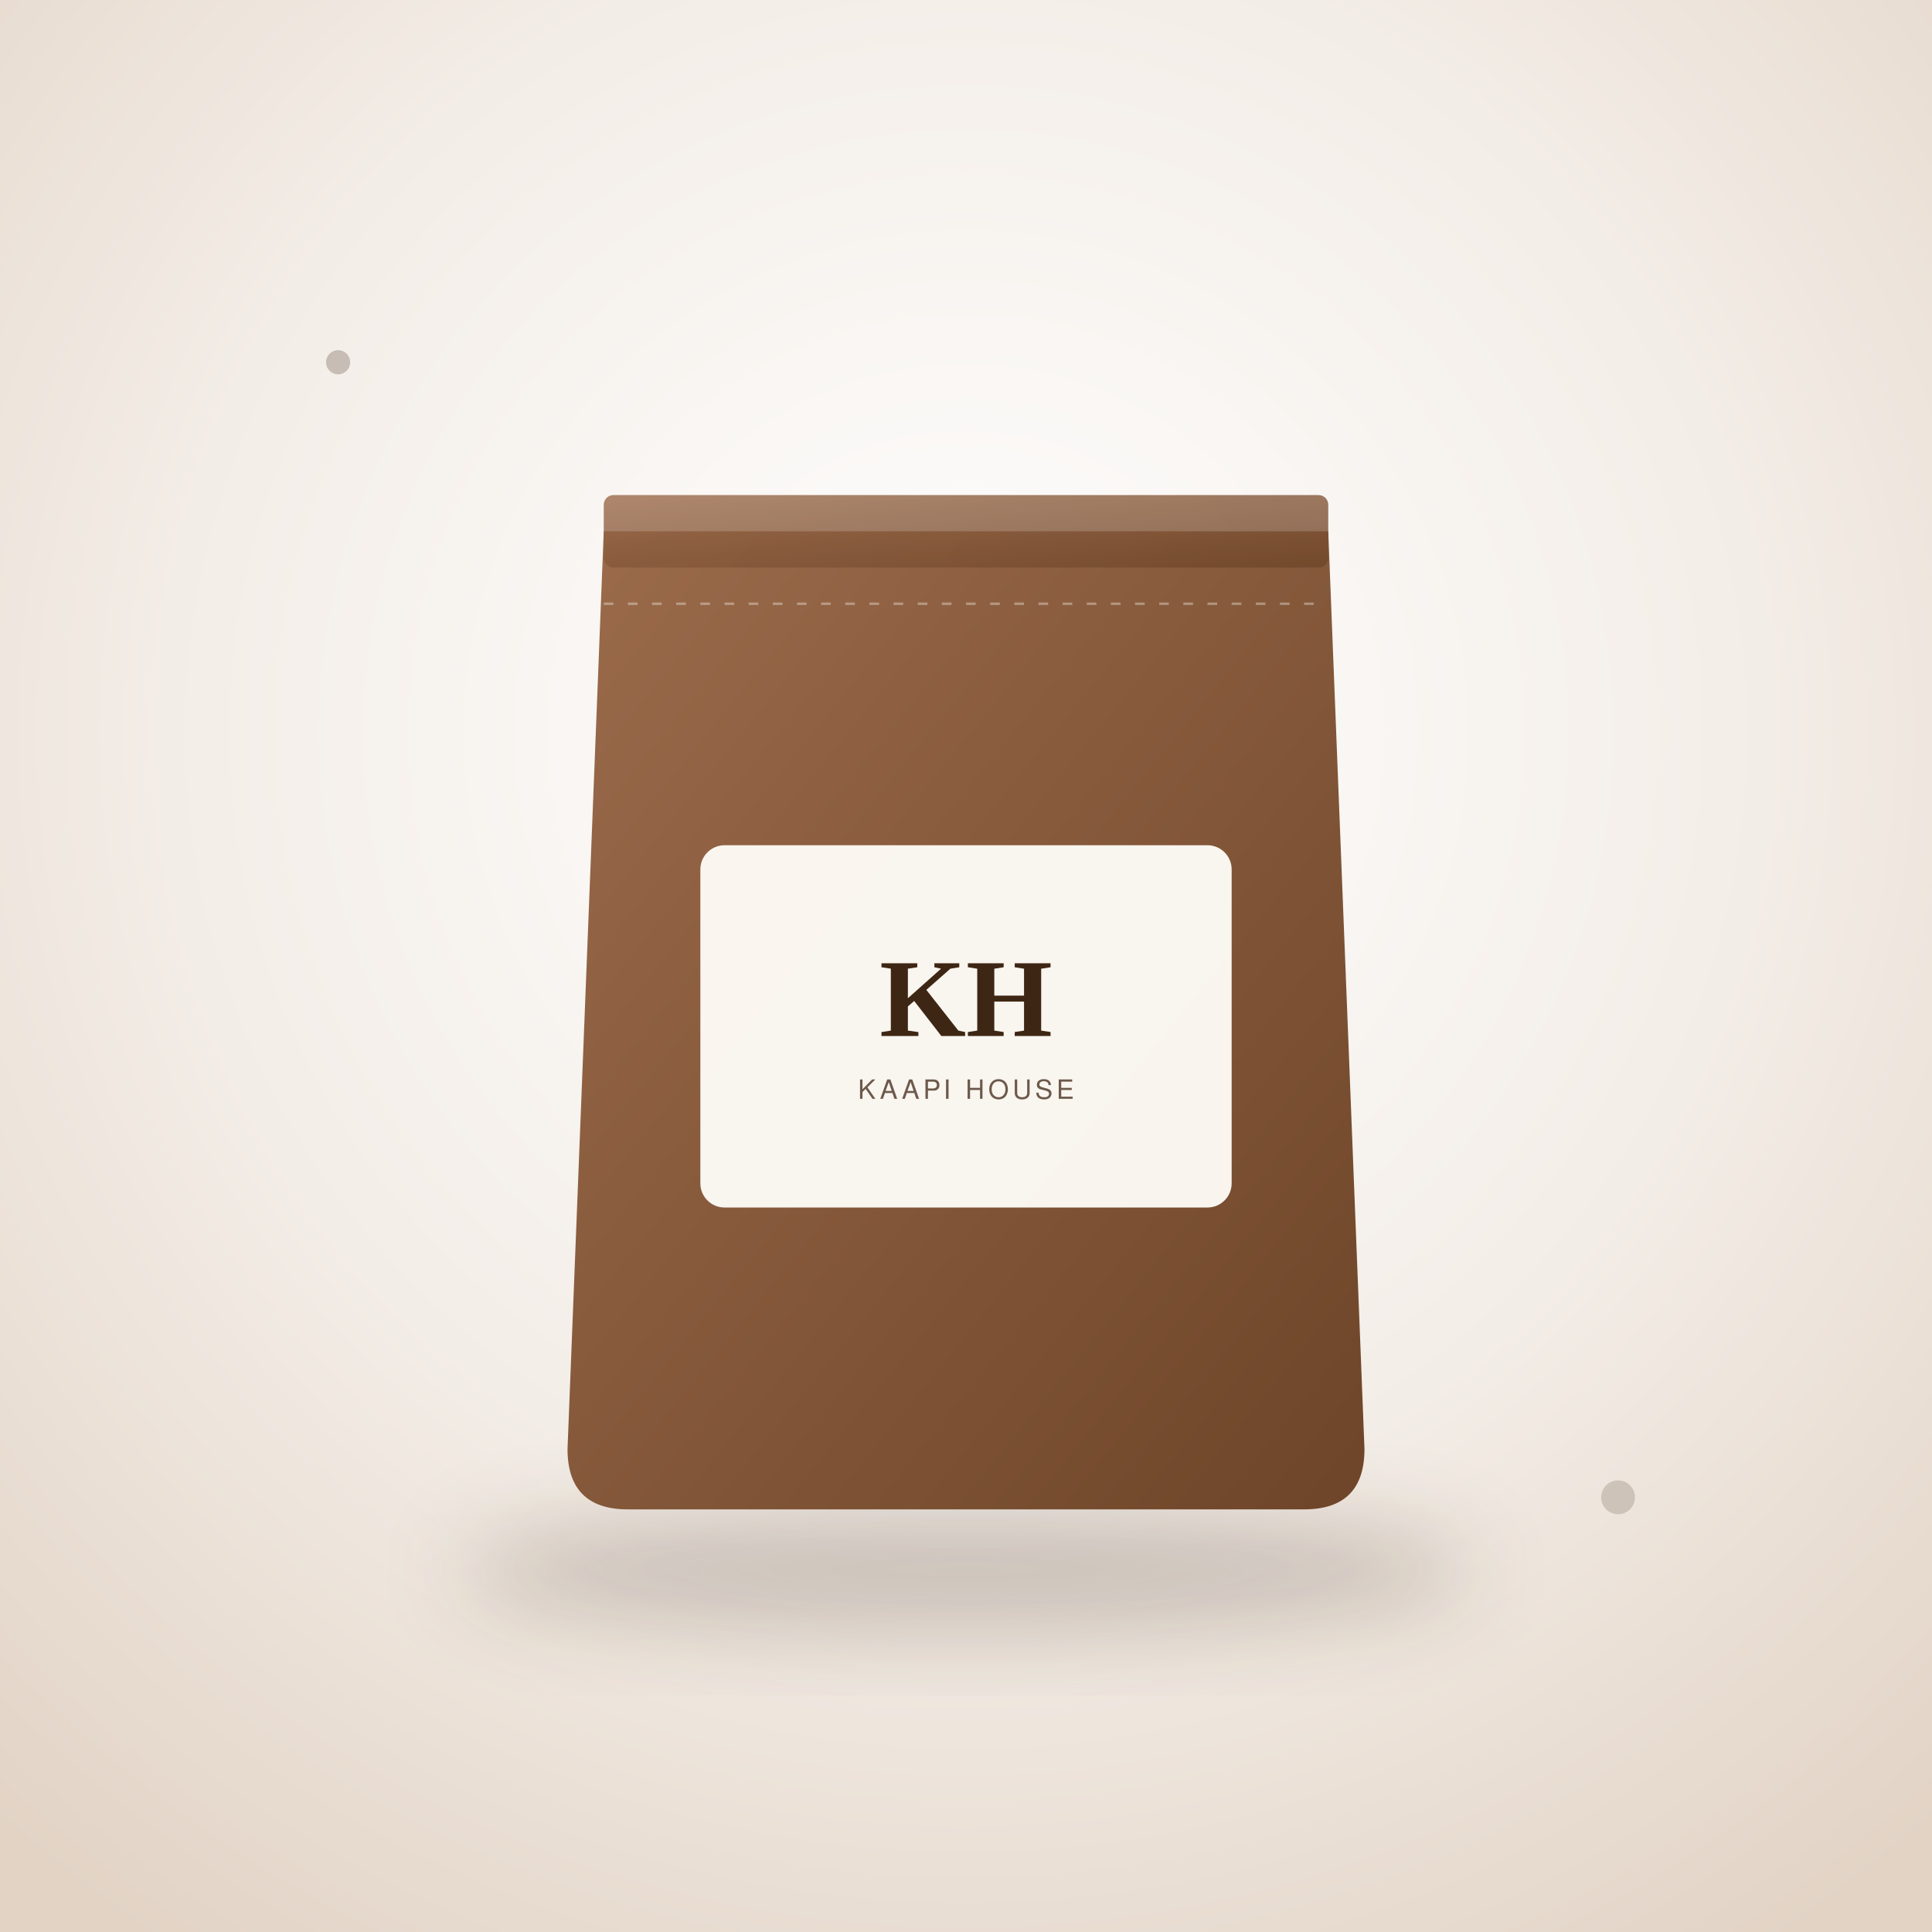
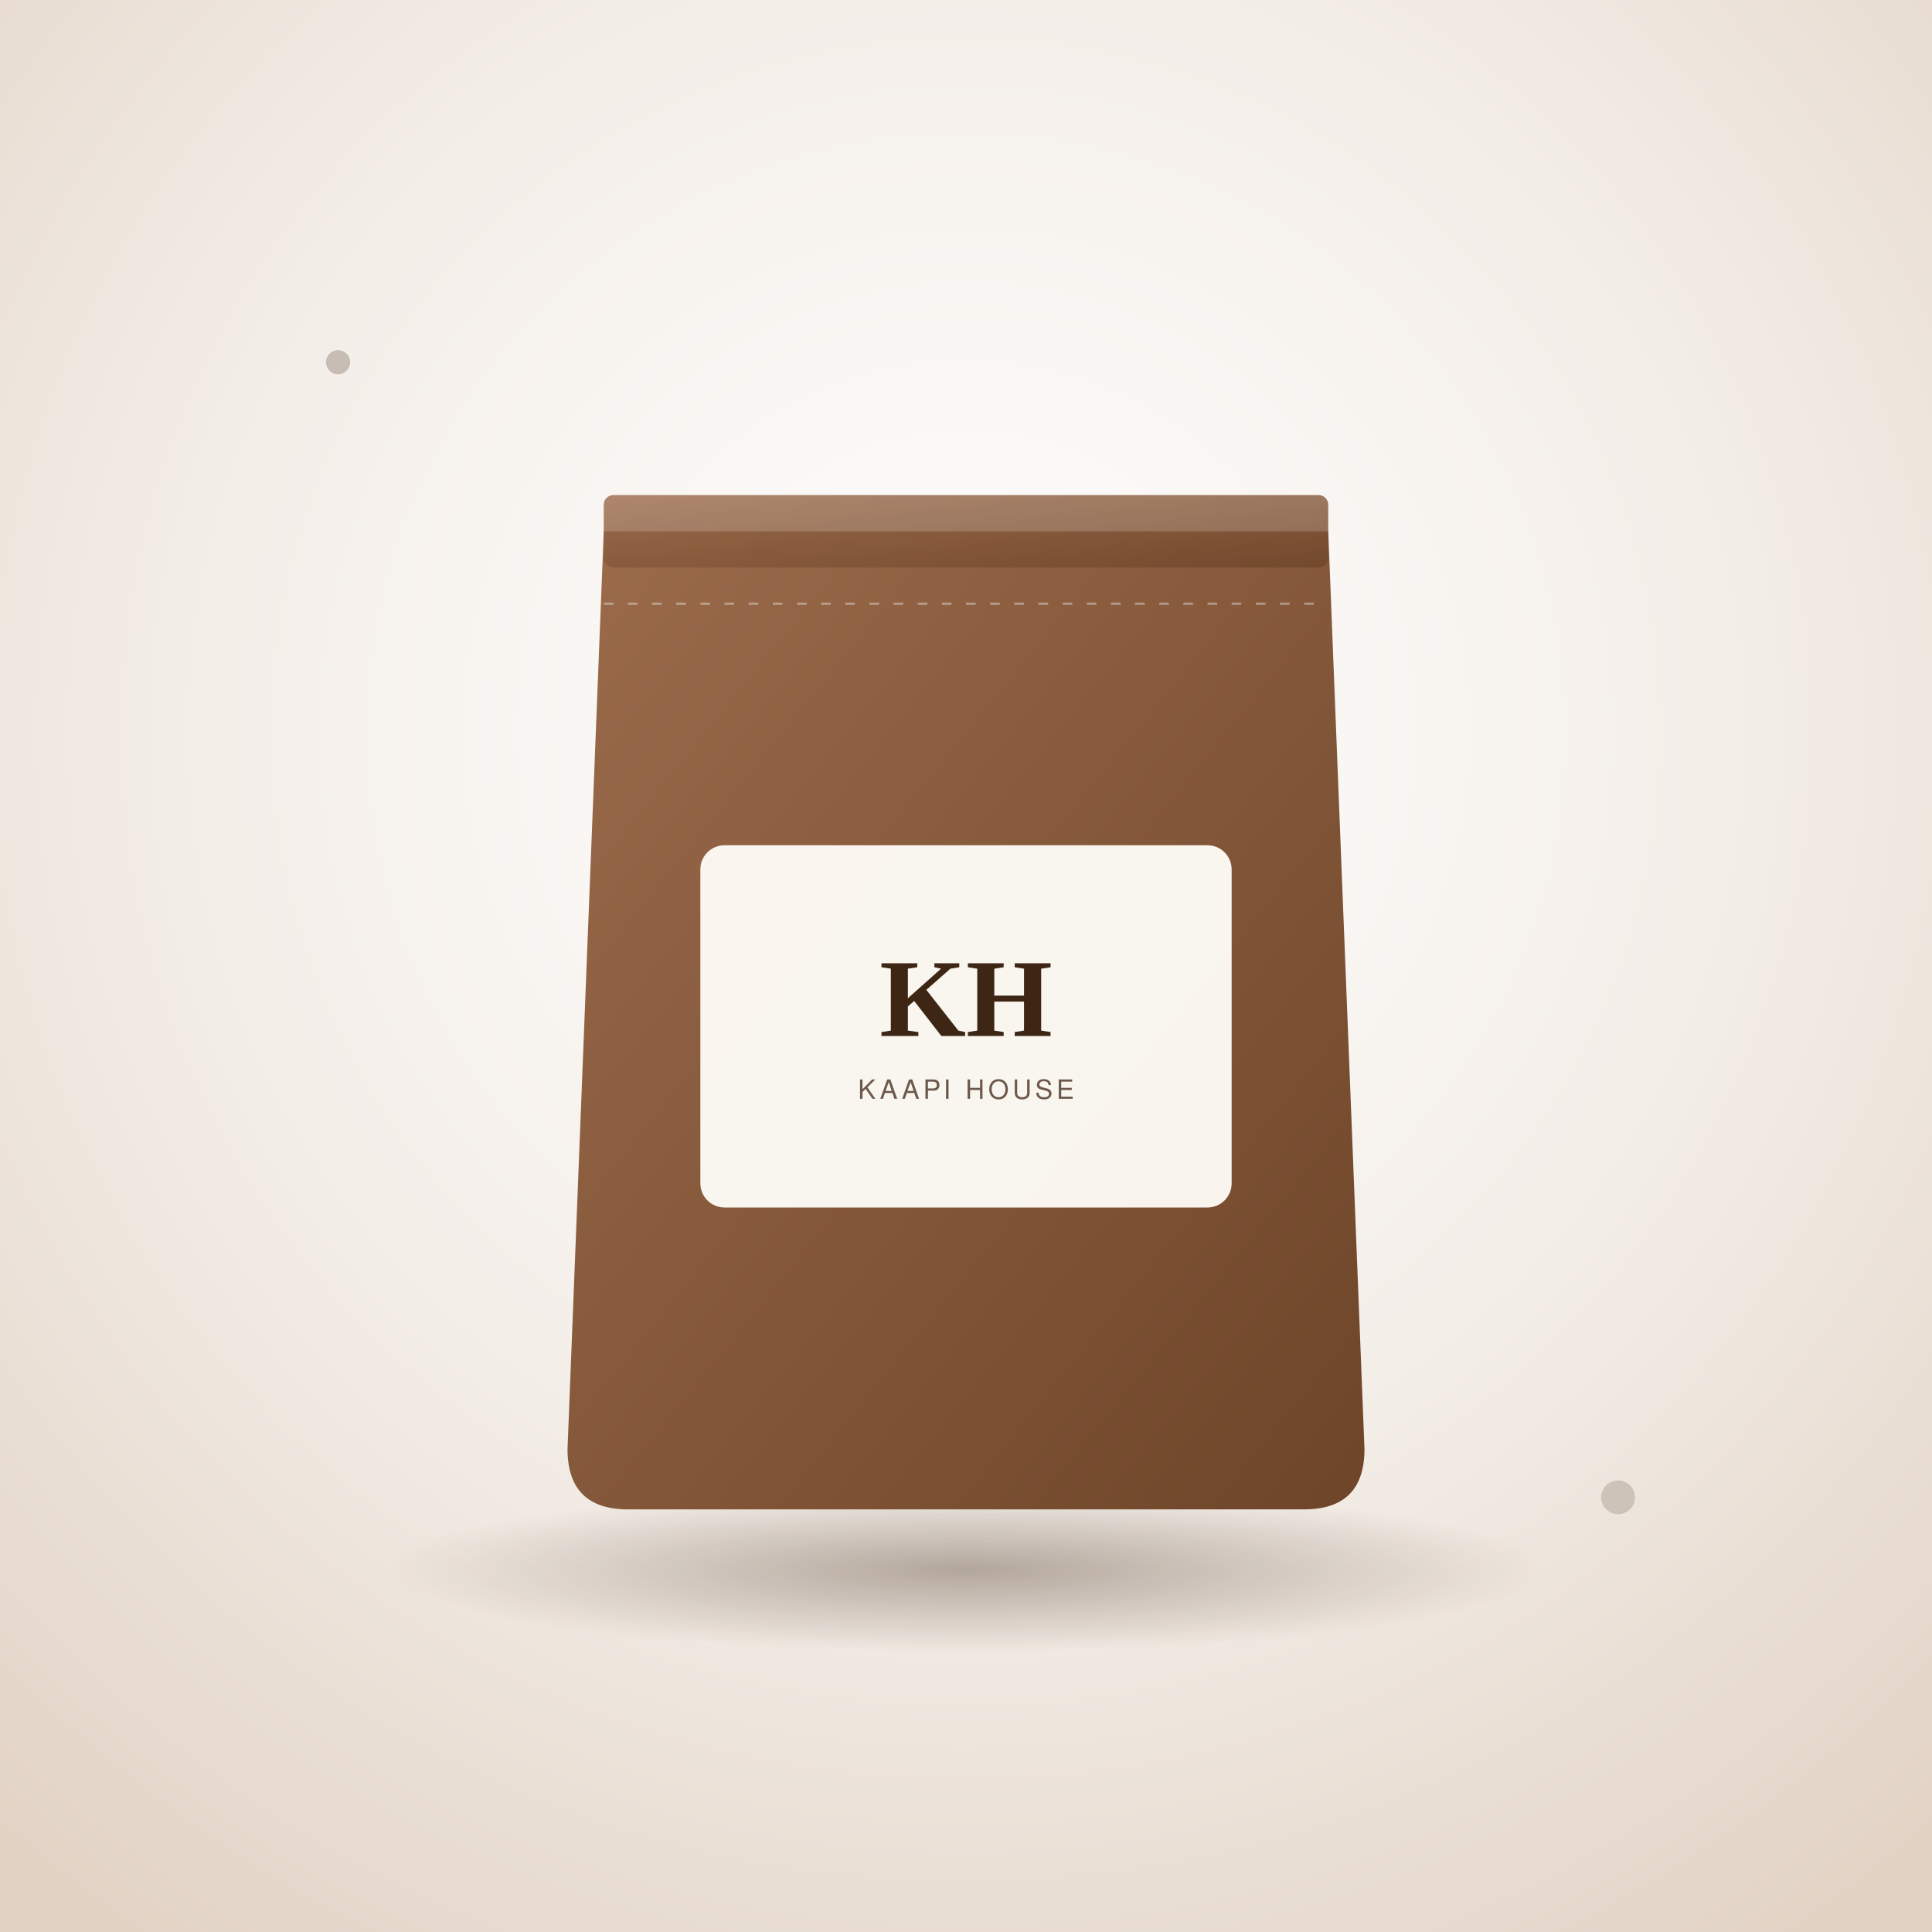
<svg xmlns="http://www.w3.org/2000/svg" viewBox="0 0 800 800" width="800" height="800" role="img" aria-label="Arabica Instant Coffee">
  <defs>
    <radialGradient id="bg" cx="50%" cy="38%" r="75%">
      <stop offset="0" stop-color="#FFFFFF" />
      <stop offset=".55" stop-color="#F3EDE7" />
      <stop offset="1" stop-color="#E2D3C5" stop-opacity="1" />
    </radialGradient>
    <linearGradient id="body" x1="0" y1="0" x2="1" y2="1">
      <stop offset="0" stop-color="#9B6B4B" />
      <stop offset="1" stop-color="#6E4529" />
    </linearGradient>
    <linearGradient id="gold" x1="0" y1="0" x2="1" y2="1">
      <stop offset="0" stop-color="#E8CF8D" />
      <stop offset="1" stop-color="#A9843A" />
    </linearGradient>
    <linearGradient id="ink" x1="0" y1="0" x2="0" y2="1">
      <stop offset="0" stop-color="#3E2614" />
      <stop offset="1" stop-color="#3E2614" />
    </linearGradient>
-     <filter id="soft" x="-50%" y="-50%" width="200%" height="200%">
-       <feGaussianBlur stdDeviation="18" />
-     </filter>
+     <radialGradient id="shadow">
+       <stop offset="0" stop-color="#3E2614" stop-opacity=".35" />
+       <stop offset="1" stop-color="#3E2614" stop-opacity="0" />
+     </radialGradient>
  </defs>
  <rect width="800" height="800" fill="url(#bg)" />
  <circle cx="140" cy="150" r="5" fill="#3E2614" opacity=".25" />
  <circle cx="670" cy="620" r="7" fill="#3E2614" opacity=".18" />
-   <ellipse cx="400" cy="650" rx="210" ry="26" fill="#3E2614" opacity=".22" filter="url(#soft)" />
+   <ellipse cx="400" cy="650" rx="240" ry="34" fill="url(#shadow)" />
  <g transform="translate(400 410)">
    <path d="M-150,-190 L150,-190 L165,190 Q165,215 140,215 L-140,215 Q-165,215 -165,190 Z" fill="url(#body)" />
    <rect x="-150" y="-205" width="300" height="30" rx="4" fill="url(#body)" opacity=".8" />
    <line x1="-150" x2="150" y1="-160" y2="-160" stroke="#fff" stroke-opacity=".35" stroke-dasharray="4 6" />
    <rect x="-110" y="-60" width="220" height="150" rx="10" fill="#FFFDF8" opacity=".95" />
    <text x="0" y="19" text-anchor="middle" font-family="Georgia, 'Times New Roman', serif" font-size="46" font-weight="700" fill="url(#ink)">KH</text>
    <text x="0" y="45" text-anchor="middle" font-family="Helvetica, Arial, sans-serif" font-size="11" letter-spacing="1.5" fill="url(#ink)" opacity=".75">KAAPI HOUSE</text>
    <line x1="-88" x2="88" y1="-42" y2="-42" stroke="url(#ink)" stroke-width="1" opacity=".3" />
  </g>
</svg>
